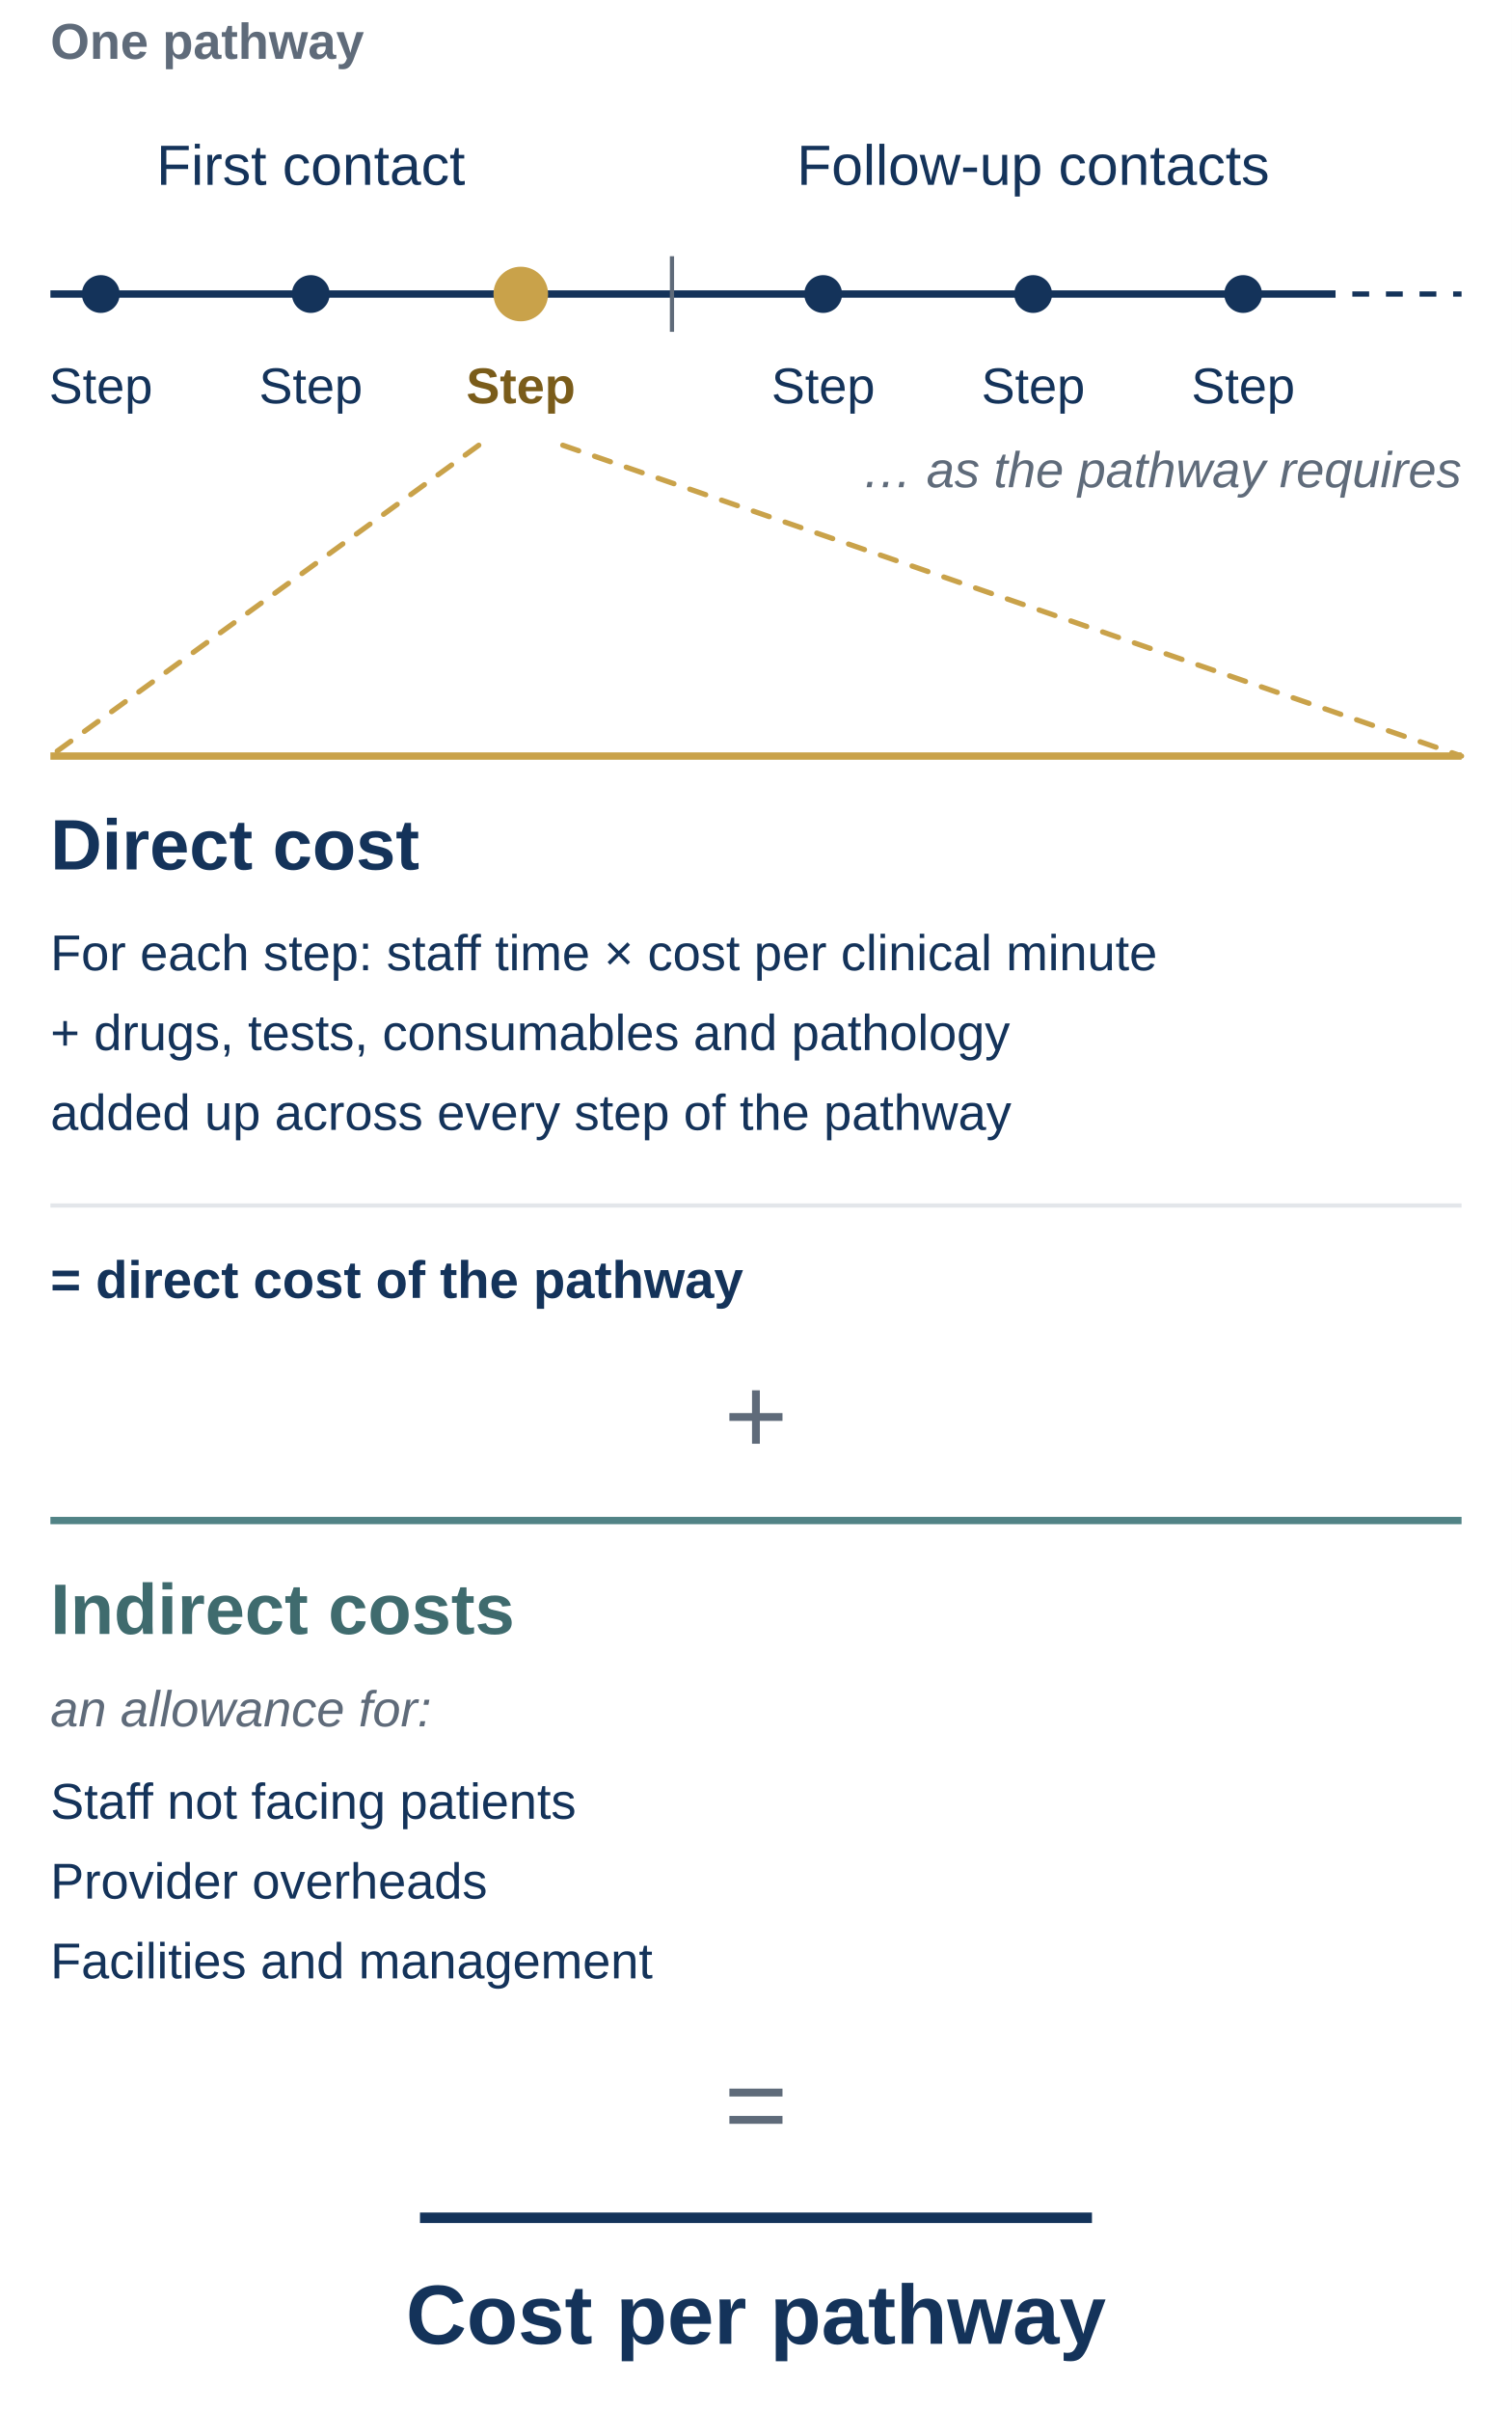
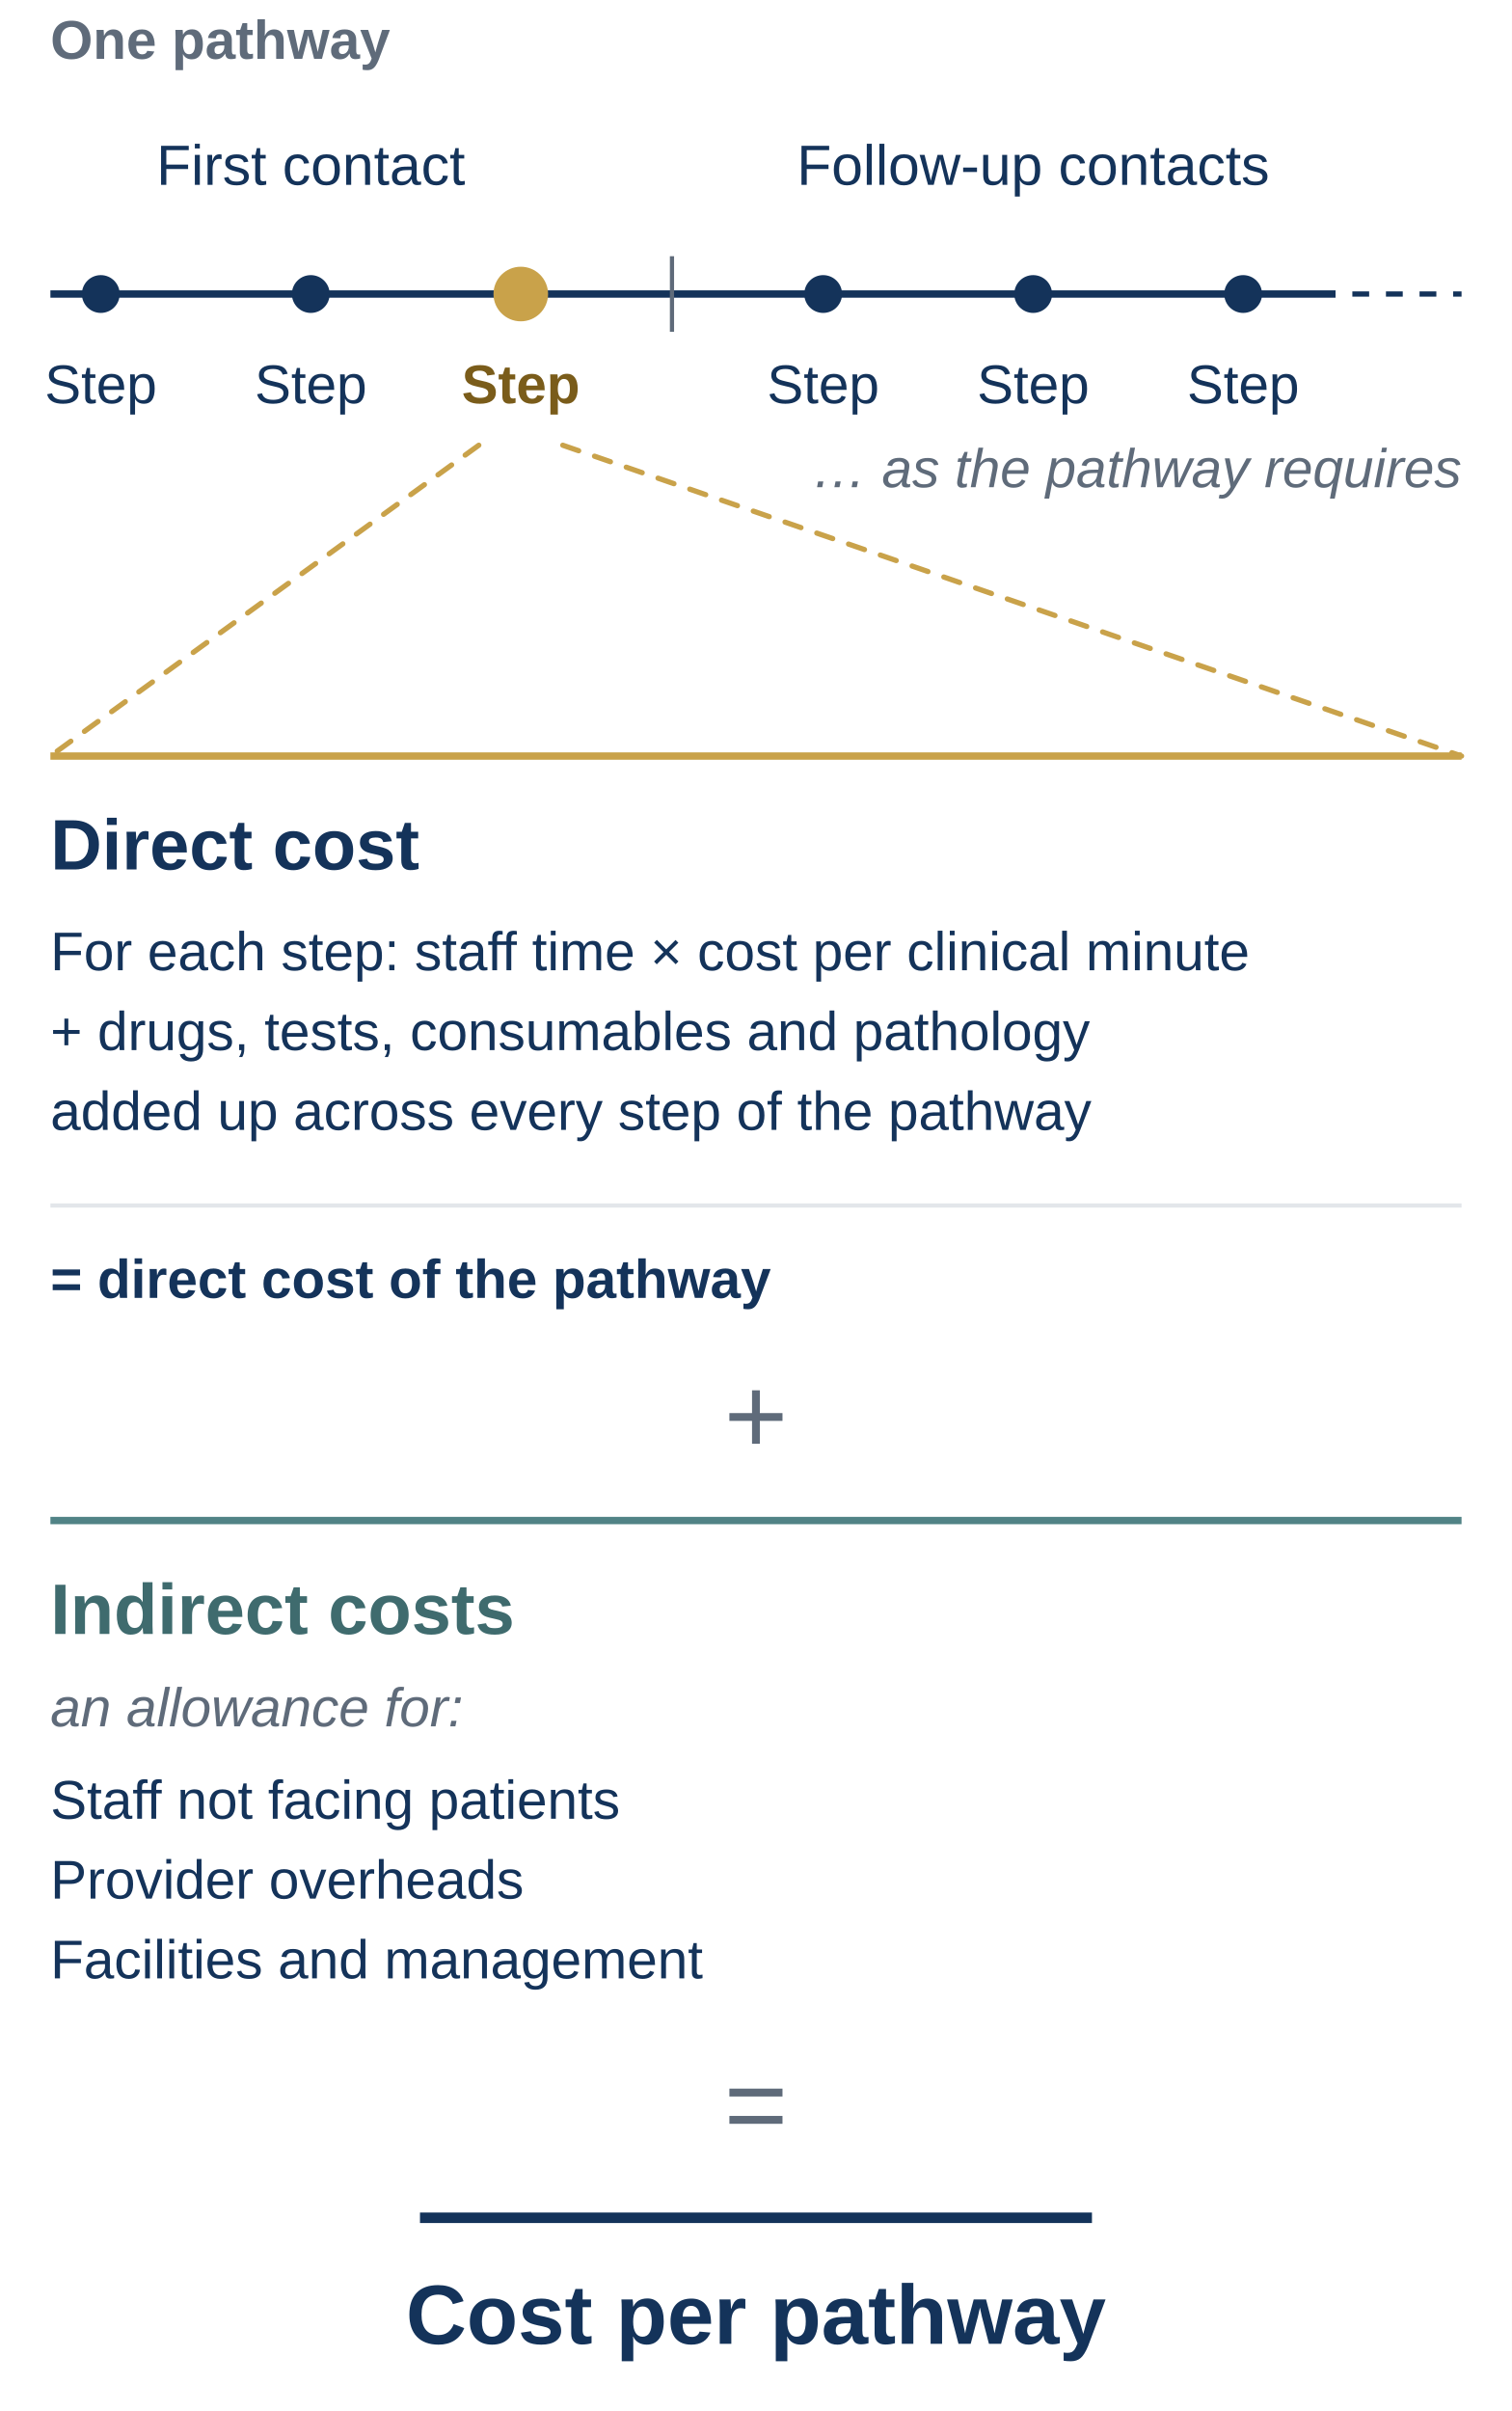
<svg xmlns="http://www.w3.org/2000/svg" viewBox="0 0 360 574" width="360" height="574" role="img" aria-label="One pathway is a first contact and follow-up contacts, each made of steps. The direct cost of each step is staff time times cost per clinical minute, plus drugs, tests, consumables and pathology, added up across every step. Adding an allowance for indirect costs gives the cost per pathway." font-family="Arial, Helvetica, sans-serif">
  <rect width="360" height="574" fill="#ffffff" />
-   <text x="12" y="14" font-size="12" font-weight="bold" fill="#5f6b7a">One pathway</text>
+   <text x="12" y="14" font-size="13" font-weight="bold" fill="#5f6b7a">One pathway</text>
  <text x="74" y="44" font-size="13.5" text-anchor="middle" fill="#14335a">First contact</text>
  <text x="246" y="44" font-size="13.5" text-anchor="middle" fill="#14335a">Follow-up contacts</text>
  <line x1="12" y1="70" x2="318" y2="70" stroke="#14335a" stroke-width="1.75" />
  <line x1="322" y1="70" x2="348" y2="70" stroke="#14335a" stroke-width="1.25" stroke-dasharray="4 4" />
  <line x1="160" y1="61" x2="160" y2="79" stroke="#5f6b7a" stroke-width="1" />
  <circle cx="24" cy="70" r="4.5" fill="#14335a" />
-   <text x="24" y="96" font-size="12" text-anchor="middle" fill="#14335a">Step</text>
+   <text x="24" y="96" font-size="13" text-anchor="middle" fill="#14335a">Step</text>
  <circle cx="74" cy="70" r="4.5" fill="#14335a" />
-   <text x="74" y="96" font-size="12" text-anchor="middle" fill="#14335a">Step</text>
+   <text x="74" y="96" font-size="13" text-anchor="middle" fill="#14335a">Step</text>
  <circle cx="124" cy="70" r="6.5" fill="#c9a24a" />
-   <text x="124" y="96" font-size="12" text-anchor="middle" font-weight="bold" fill="#7a5c1a">Step</text>
+   <text x="124" y="96" font-size="13" text-anchor="middle" font-weight="bold" fill="#7a5c1a">Step</text>
  <circle cx="196" cy="70" r="4.5" fill="#14335a" />
-   <text x="196" y="96" font-size="12" text-anchor="middle" fill="#14335a">Step</text>
+   <text x="196" y="96" font-size="13" text-anchor="middle" fill="#14335a">Step</text>
  <circle cx="246" cy="70" r="4.5" fill="#14335a" />
-   <text x="246" y="96" font-size="12" text-anchor="middle" fill="#14335a">Step</text>
+   <text x="246" y="96" font-size="13" text-anchor="middle" fill="#14335a">Step</text>
  <circle cx="296" cy="70" r="4.5" fill="#14335a" />
-   <text x="296" y="96" font-size="12" text-anchor="middle" fill="#14335a">Step</text>
-   <text x="348" y="116" font-size="12" text-anchor="end" font-style="italic" fill="#5f6b7a">… as the pathway requires</text>
+   <text x="296" y="96" font-size="13" text-anchor="middle" fill="#14335a">Step</text>
+   <text x="348" y="116" font-size="13" text-anchor="end" font-style="italic" fill="#5f6b7a">… as the pathway requires</text>
  <path d="M114 106 L12 180 M134 106 L348 180" fill="none" stroke="#c9a24a" stroke-width="1.25" stroke-dasharray="4 4" stroke-linecap="round" stroke-linejoin="round" />
  <line x1="12" y1="180" x2="348" y2="180" stroke="#c9a24a" stroke-width="1.75" />
  <text x="12" y="207" font-size="17" font-weight="bold" fill="#14335a">Direct cost</text>
-   <text x="12" y="231" font-size="12" fill="#14335a">For each step: staff time × cost per clinical minute</text>
-   <text x="12" y="250" font-size="12" fill="#14335a">+ drugs, tests, consumables and pathology</text>
-   <text x="12" y="269" font-size="12" fill="#14335a">added up across every step of the pathway</text>
+   <text x="12" y="231" font-size="13" fill="#14335a">For each step: staff time × cost per clinical minute</text>
+   <text x="12" y="250" font-size="13" fill="#14335a">+ drugs, tests, consumables and pathology</text>
+   <text x="12" y="269" font-size="13" fill="#14335a">added up across every step of the pathway</text>
  <line x1="12" y1="287" x2="348" y2="287" stroke="#e3e6ea" stroke-width="1" />
-   <text x="12" y="309" font-size="12.5" font-weight="bold" fill="#14335a">= direct cost of the pathway</text>
+   <text x="12" y="309" font-size="13" font-weight="bold" fill="#14335a">= direct cost of the pathway</text>
  <text x="180" y="346" font-size="26" text-anchor="middle" fill="#5f6b7a">+</text>
  <line x1="12" y1="362" x2="348" y2="362" stroke="#518386" stroke-width="1.75" />
  <text x="12" y="389" font-size="17" font-weight="bold" fill="#3f6b6e">Indirect costs</text>
-   <text x="12" y="411" font-size="12" font-style="italic" fill="#5f6b7a">an allowance for:</text>
-   <text x="12" y="433" font-size="12" fill="#14335a">Staff not facing patients</text>
-   <text x="12" y="452" font-size="12" fill="#14335a">Provider overheads</text>
-   <text x="12" y="471" font-size="12" fill="#14335a">Facilities and management</text>
+   <text x="12" y="411" font-size="13" font-style="italic" fill="#5f6b7a">an allowance for:</text>
+   <text x="12" y="433" font-size="13" fill="#14335a">Staff not facing patients</text>
+   <text x="12" y="452" font-size="13" fill="#14335a">Provider overheads</text>
+   <text x="12" y="471" font-size="13" fill="#14335a">Facilities and management</text>
  <text x="180" y="510" font-size="26" text-anchor="middle" fill="#5f6b7a">=</text>
  <line x1="100" y1="528" x2="260" y2="528" stroke="#14335a" stroke-width="2.5" />
  <text x="180" y="558" font-size="20" text-anchor="middle" font-weight="bold" fill="#14335a">Cost per pathway</text>
</svg>
